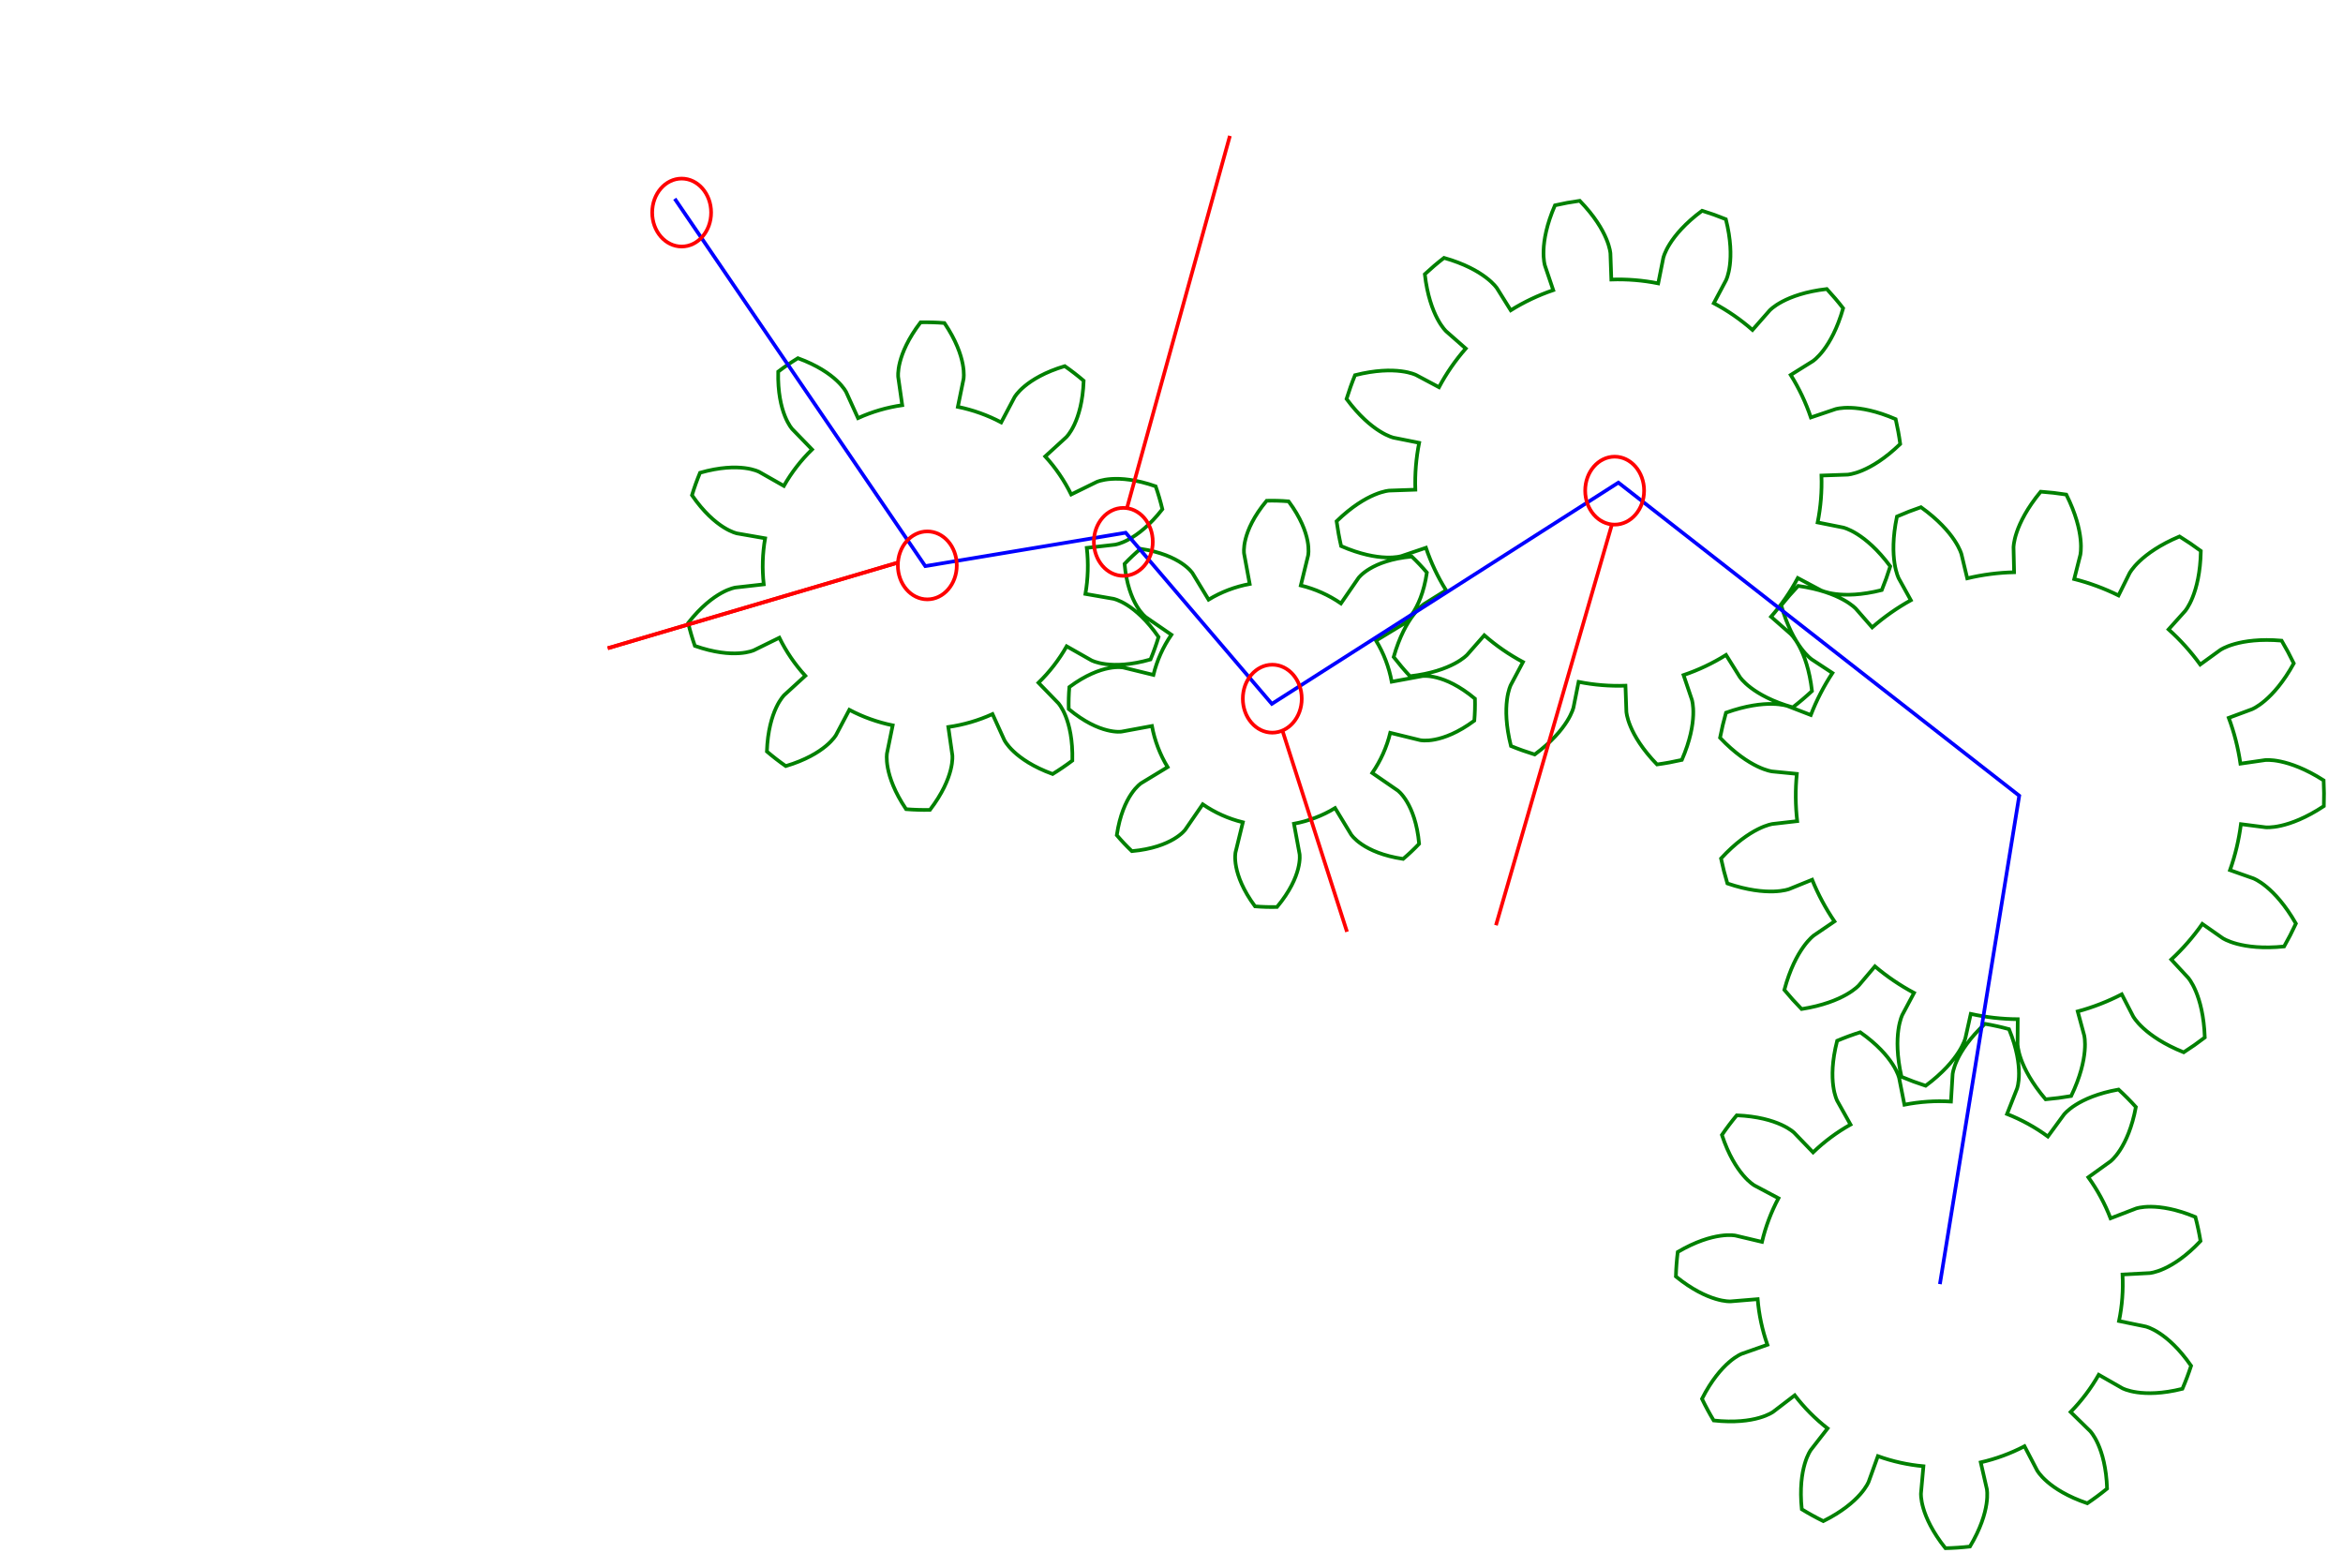
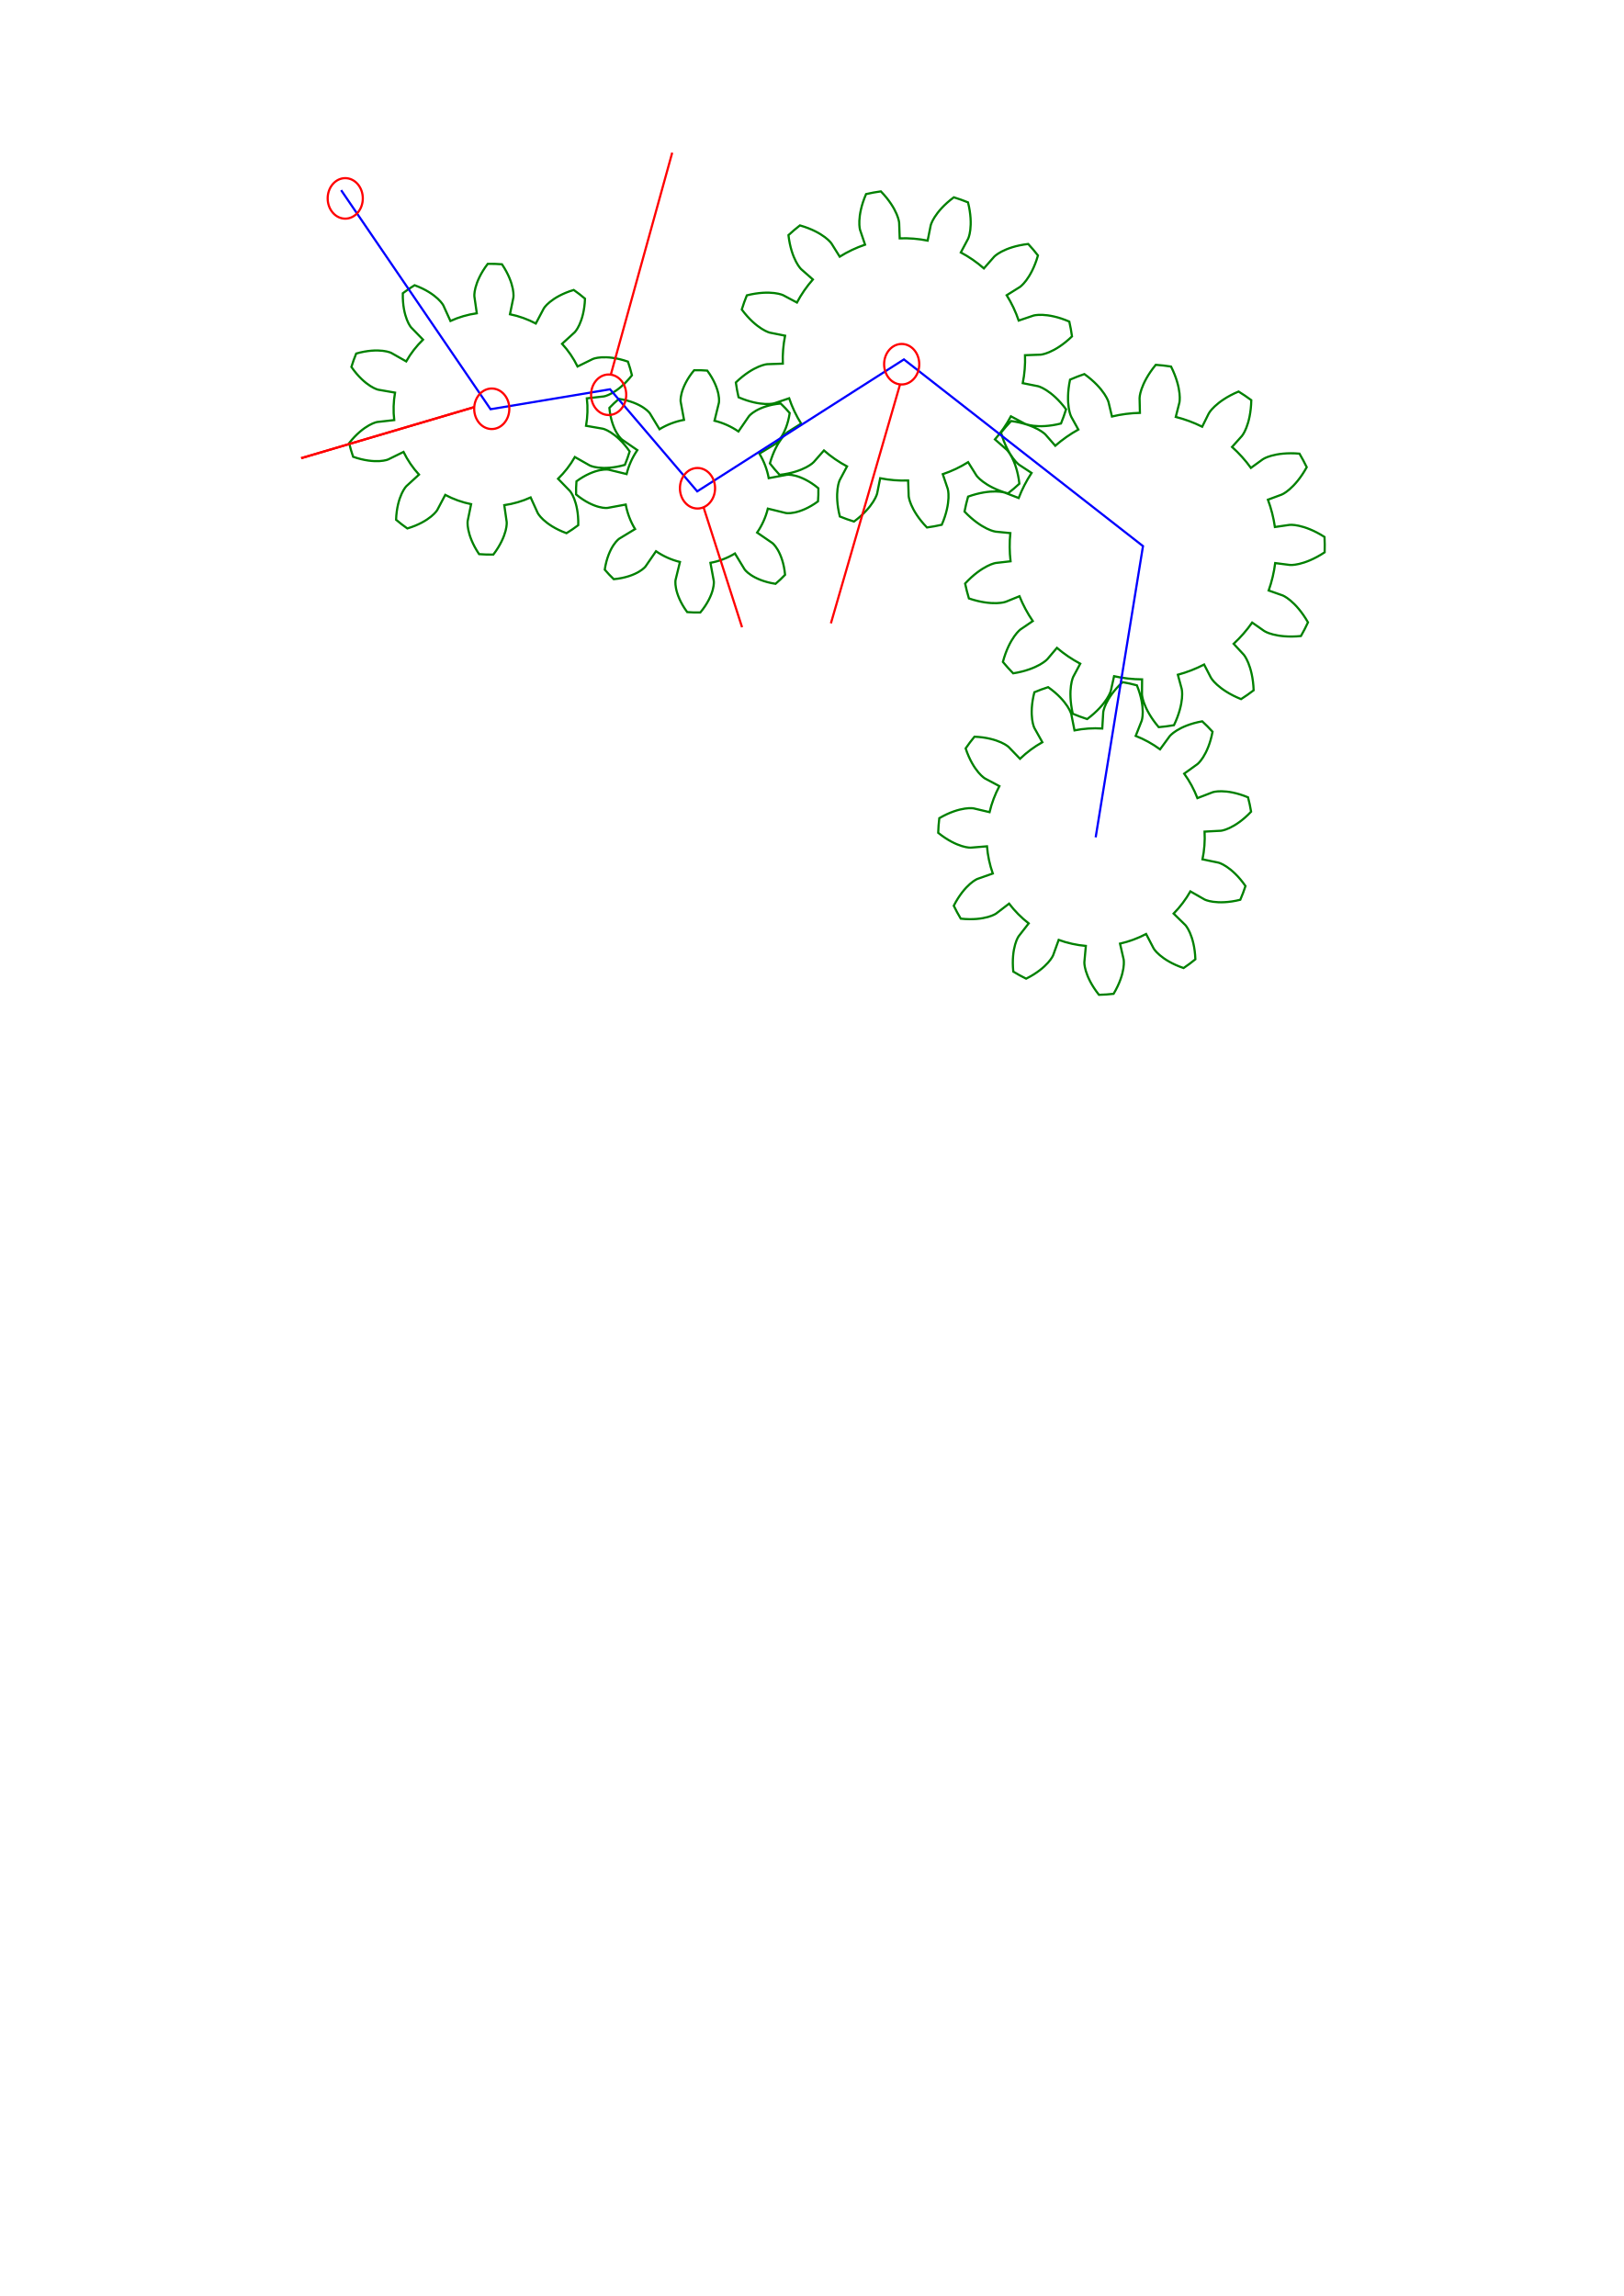
- <svg xmlns="http://www.w3.org/2000/svg" xmlns:xlink="http://www.w3.org/1999/xlink" width="683.066" height="456.874" id="svg2" version="1.1">
+ <svg xmlns="http://www.w3.org/2000/svg" xmlns:xlink="http://www.w3.org/1999/xlink" width="744.094" height="1052.362" id="svg2">
  <defs id="defs4">
    </defs>
-   <g id="layer1" transform="translate(29.96406,-35.03021)">
-     <g id="g29433">
-       <path id="path2208" d="m 201.014,160.122 c 0,0 -4.395,-4.612 -4.108,-16.753 1.851,-1.4 3.77,-2.709 5.75,-3.922 11.408,4.165 14.098,9.94 14.098,9.94 l 3.424,7.533 c 4.096,-1.862 8.436,-3.13 12.89,-3.768 l -1.173,-8.191 c 0,0 -0.845,-6.315 6.524,-15.968 2.321,-0.045 4.643,0.025 6.957,0.207 6.782,10.075 5.563,16.328 5.563,16.328 l -1.658,8.107 c 4.408,0.902 8.665,2.426 12.643,4.528 l 3.866,-7.316 c 0,0 3.028,-5.605 14.664,-9.084 1.904,1.328 3.742,2.749 5.506,4.257 -0.435,12.137 -5.097,16.479 -5.097,16.479 l -6.107,5.584 c 3.036,3.32 5.584,7.056 7.567,11.095 l 7.428,-3.647 c 0,0 5.744,-2.755 17.203,1.27 0.76,2.194 1.411,4.423 1.953,6.68 -7.486,9.563 -13.81,10.336 -13.81,10.336 l -8.223,0.928 c 0.505,4.471 0.37,8.991 -0.4,13.424 l 8.153,1.416 c 0,0 6.267,1.148 13.171,11.139 -0.675,2.221 -1.458,4.408 -2.347,6.552 -11.678,3.336 -17.248,0.245 -17.248,0.245 l -7.198,-4.082 c -2.22,3.914 -4.985,7.491 -8.214,10.625 l 5.764,5.937 c 0,0 4.395,4.612 4.108,16.753 -1.851,1.4 -3.77,2.709 -5.75,3.922 -11.408,-4.165 -14.098,-9.94 -14.098,-9.94 l -3.424,-7.533 c -4.096,1.862 -8.436,3.13 -12.89,3.768 l 1.173,8.191 c 0,0 0.845,6.315 -6.524,15.968 -2.321,0.045 -4.643,-0.025 -6.957,-0.207 -6.782,-10.075 -5.563,-16.328 -5.563,-16.328 l 1.658,-8.107 c -4.408,-0.902 -8.665,-2.426 -12.643,-4.528 l -3.866,7.316 c 0,0 -3.028,5.605 -14.664,9.084 -1.904,-1.328 -3.742,-2.749 -5.506,-4.257 0.435,-12.137 5.097,-16.479 5.097,-16.479 l 6.107,-5.584 c -3.036,-3.32 -5.584,-7.056 -7.567,-11.095 l -7.428,3.647 c 0,0 -5.744,2.755 -17.203,-1.27 -0.76,-2.194 -1.411,-4.423 -1.953,-6.68 7.486,-9.563 13.81,-10.336 13.81,-10.336 l 8.223,-0.928 c -0.505,-4.471 -0.37,-8.991 0.4,-13.424 l -8.153,-1.416 c 0,0 -6.267,-1.148 -13.171,-11.139 0.675,-2.221 1.458,-4.408 2.347,-6.552 11.678,-3.336 17.248,-0.245 17.248,-0.245 l 7.198,4.082 c 2.22,-3.914 4.985,-7.491 8.214,-10.625 l -5.764,-5.937 m 96.016,88.186 c 0,0 -6.251,1.067 -15.426,-6.577 -0.054,-2.137 0.007,-4.276 0.183,-6.407 9.598,-7.106 15.777,-5.683 15.777,-5.683 l 8.732,2.136 c 1.024,-4.188 2.802,-8.154 5.246,-11.705 l -7.405,-5.096 c 0,0 -5.174,-3.666 -6.257,-15.559 1.473,-1.55 3.028,-3.019 4.66,-4.4 11.812,1.762 15.175,7.137 15.175,7.137 l 4.664,7.685 c 3.685,-2.237 7.747,-3.784 11.986,-4.567 l -1.633,-8.84 c 0,0 -1.067,-6.251 6.577,-15.426 2.137,-0.054 4.276,0.007 6.407,0.183 7.106,9.598 5.683,15.777 5.683,15.777 l -2.136,8.732 c 4.188,1.024 8.154,2.802 11.705,5.246 l 5.096,-7.405 c 0,0 3.666,-5.174 15.559,-6.257 1.55,1.473 3.019,3.028 4.4,4.66 -1.762,11.812 -7.137,15.175 -7.137,15.175 l -7.685,4.664 c 2.237,3.685 3.784,7.747 4.567,11.986 l 8.84,-1.633 c 0,0 6.251,-1.067 15.426,6.577 0.054,2.137 -0.007,4.276 -0.183,6.407 -9.598,7.106 -15.777,5.683 -15.777,5.683 l -8.732,-2.136 c -1.024,4.188 -2.802,8.154 -5.246,11.705 l 7.405,5.096 c 0,0 5.174,3.666 6.257,15.559 -1.473,1.55 -3.028,3.019 -4.66,4.4 -11.812,-1.762 -15.175,-7.137 -15.175,-7.137 l -4.664,-7.685 c -3.685,2.237 -7.747,3.784 -11.986,4.567 l 1.633,8.84 c 0,0 1.067,6.251 -6.577,15.426 -2.137,0.054 -4.276,-0.007 -6.407,-0.183 -7.106,-9.598 -5.683,-15.777 -5.683,-15.777 l 2.136,-8.732 c -4.188,-1.024 -8.154,-2.802 -11.705,-5.246 l -5.096,7.405 c 0,0 -3.666,5.174 -15.559,6.257 -1.55,-1.473 -3.019,-3.028 -4.4,-4.66 1.762,-11.812 7.137,-15.175 7.137,-15.175 l 7.685,-4.664 c -2.237,-3.685 -3.784,-7.747 -4.567,-11.986 l -8.84,1.633 m 81.557,-51.166 c 0,0 -6.152,2.036 -17.571,-2.919 -0.547,-2.391 -0.988,-4.804 -1.321,-7.234 8.931,-8.671 15.406,-8.941 15.406,-8.941 l 7.556,-0.263 c -0.16,-4.583 0.213,-9.169 1.112,-13.666 l -7.414,-1.481 c 0,0 -6.346,-1.313 -13.758,-11.313 0.722,-2.344 1.547,-4.654 2.473,-6.925 12.07,-3.044 17.812,-0.04 17.812,-0.04 l 6.675,3.55 c 2.153,-4.049 4.769,-7.834 7.796,-11.279 l -5.68,-4.99 c 0,0 -4.839,-4.31 -6.258,-16.677 1.797,-1.669 3.667,-3.258 5.604,-4.761 11.975,3.399 15.446,8.871 15.446,8.871 l 4.006,6.412 c 3.889,-2.43 8.047,-4.4 12.391,-5.87 l -2.424,-7.161 c 0,0 -2.036,-6.152 2.919,-17.571 2.391,-0.547 4.804,-0.988 7.234,-1.321 8.671,8.931 8.941,15.406 8.941,15.406 l 0.263,7.556 c 4.583,-0.16 9.169,0.213 13.666,1.112 l 1.481,-7.414 c 0,0 1.313,-6.346 11.313,-13.758 2.344,0.722 4.654,1.547 6.925,2.473 3.044,12.07 0.04,17.812 0.04,17.812 l -3.55,6.675 c 4.049,2.153 7.834,4.769 11.279,7.796 l 4.99,-5.68 c 0,0 4.31,-4.839 16.677,-6.258 1.669,1.797 3.258,3.667 4.761,5.604 -3.399,11.975 -8.871,15.446 -8.871,15.446 l -6.412,4.006 c 2.43,3.889 4.4,8.047 5.87,12.391 l 7.161,-2.424 c 0,0 6.152,-2.036 17.571,2.919 0.547,2.391 0.988,4.804 1.321,7.234 -8.931,8.671 -15.406,8.941 -15.406,8.941 l -7.556,0.263 c 0.16,4.583 -0.213,9.169 -1.112,13.666 l 7.414,1.481 c 0,0 6.346,1.313 13.758,11.313 -0.722,2.344 -1.547,4.654 -2.473,6.925 -12.07,3.044 -17.812,0.04 -17.812,0.04 l -6.675,-3.55 c -2.153,4.049 -4.769,7.834 -7.796,11.279 l 5.68,4.99 c 0,0 4.839,4.31 6.258,16.677 -1.797,1.669 -3.667,3.258 -5.604,4.761 -11.975,-3.399 -15.446,-8.871 -15.446,-8.871 l -4.006,-6.412 c -3.889,2.43 -8.047,4.4 -12.391,5.87 l 2.424,7.161 c 0,0 2.036,6.152 -2.919,17.571 -2.391,0.547 -4.804,0.988 -7.234,1.321 -8.671,-8.931 -8.941,-15.406 -8.941,-15.406 l -0.263,-7.556 c -4.583,0.16 -9.169,-0.213 -13.666,-1.112 l -1.481,7.414 c 0,0 -1.313,6.346 -11.313,13.758 -2.344,-0.722 -4.654,-1.547 -6.925,-2.473 -3.044,-12.07 -0.04,-17.812 -0.04,-17.812 l 3.55,-6.675 c -4.049,-2.153 -7.834,-4.769 -11.279,-7.796 l -4.99,5.68 c 0,0 -4.31,4.839 -16.677,6.258 -1.669,-1.797 -3.258,-3.667 -4.761,-5.604 3.399,-11.975 8.871,-15.446 8.871,-15.446 l 6.412,-4.006 c -2.43,-3.889 -4.4,-8.047 -5.87,-12.391 l -7.161,2.424 m 145.034,6.57 c 0,0 -3.143,-5.75 -0.559,-18.104 2.295,-1.005 4.631,-1.913 7.002,-2.721 10.248,7.368 11.811,13.732 11.811,13.732 l 1.676,7.005 c 4.479,-1.072 9.059,-1.666 13.664,-1.772 l -0.166,-7.201 c 0,0 -0.111,-6.552 7.919,-16.29 2.499,0.176 4.989,0.458 7.464,0.845 5.65,11.287 4.077,17.648 4.077,17.648 l -1.771,6.982 c 4.464,1.133 8.796,2.735 12.922,4.781 l 3.2,-6.453 c 0,0 2.946,-5.853 14.582,-10.744 2.131,1.317 4.205,2.724 6.216,4.217 -0.243,12.62 -4.591,17.521 -4.591,17.521 l -4.813,5.359 c 3.427,3.077 6.517,6.51 9.22,10.239 l 5.832,-4.227 c 0,0 5.329,-3.813 17.905,-2.737 1.274,2.157 2.457,4.366 3.545,6.623 -6.079,11.061 -12.208,13.38 -12.208,13.38 l -6.752,2.508 c 1.604,4.317 2.746,8.793 3.406,13.351 l 7.129,-1.033 c 0,0 6.49,-0.9 17.126,5.897 0.126,2.502 0.147,5.008 0.061,7.511 -10.523,6.969 -17.028,6.175 -17.028,6.175 l -7.144,-0.917 c -0.586,4.568 -1.655,9.061 -3.189,13.404 l 6.792,2.399 c 0,0 6.165,2.219 12.424,13.18 -1.051,2.274 -2.198,4.502 -3.437,6.679 -12.557,1.28 -17.947,-2.446 -17.947,-2.446 l -5.9,-4.132 c -2.642,3.773 -5.676,7.254 -9.053,10.387 l 4.899,5.28 c 0,0 4.428,4.83 4.875,17.444 -1.987,1.525 -4.038,2.965 -6.147,4.317 -11.714,-4.702 -14.754,-10.506 -14.754,-10.506 l -3.304,-6.401 c -4.093,2.113 -8.398,3.785 -12.843,4.99 l 1.884,6.952 c 0,0 1.676,6.335 -3.79,17.712 -2.468,0.427 -4.954,0.749 -7.449,0.966 -8.187,-9.607 -8.182,-16.159 -8.182,-16.159 l 0.049,-7.203 c -4.606,-0.031 -9.195,-0.551 -13.691,-1.55 l -1.562,7.032 c 0,0 -1.46,6.388 -11.587,13.922 -2.384,-0.769 -4.734,-1.639 -7.045,-2.607 -2.785,-12.311 0.265,-18.111 0.265,-18.111 l 3.391,-6.355 c -4.064,-2.168 -7.886,-4.761 -11.402,-7.735 l -4.651,5.5 c 0,0 -4.261,4.978 -16.729,6.942 -1.754,-1.789 -3.431,-3.651 -5.027,-5.582 3.256,-12.195 8.651,-15.913 8.651,-15.913 l 5.956,-4.051 c -2.591,-3.808 -4.77,-7.88 -6.502,-12.148 l -6.674,2.709 c 0,0 -6.086,2.427 -18.039,-1.627 -0.721,-2.399 -1.341,-4.827 -1.857,-7.279 8.55,-9.285 15.055,-10.07 15.055,-10.07 l 7.156,-0.82 c -0.524,-4.576 -0.562,-9.194 -0.112,-13.778 l -7.169,-0.703 c 0,0 -6.517,-0.679 -15.217,-9.824 0.476,-2.459 1.056,-4.897 1.738,-7.308 11.886,-4.248 18.011,-1.92 18.011,-1.92 l 6.717,2.6 c 1.662,-4.295 3.775,-8.402 6.304,-12.252 l -6.021,-3.954 c 0,0 -5.455,-3.63 -8.908,-15.771 1.565,-1.956 3.211,-3.846 4.935,-5.663 12.498,1.762 16.84,6.67 16.84,6.67 l 4.74,5.424 c 3.468,-3.031 7.248,-5.685 11.275,-7.919 l -3.493,-6.299 m 15.664,144.547 c 0,0 0.438,-6.404 9.448,-14.758 2.357,0.408 4.693,0.926 7.002,1.552 4.636,11.379 2.327,17.368 2.327,17.368 l -2.906,7.365 c 4.234,1.671 8.237,3.877 11.91,6.565 l 4.675,-6.39 c 0,0 3.831,-5.15 15.927,-7.307 1.762,1.618 3.447,3.316 5.051,5.091 -2.252,12.079 -7.432,15.869 -7.432,15.869 l -6.427,4.625 c 2.659,3.695 4.833,7.715 6.47,11.962 l 7.388,-2.848 c 0,0 6.007,-2.262 17.349,2.464 0.608,2.313 1.107,4.654 1.497,7.014 -8.425,8.944 -14.832,9.332 -14.832,9.332 l -7.907,0.416 c 0.239,4.545 -0.105,9.103 -1.024,13.561 l 7.755,1.598 c 0,0 6.276,1.345 13.263,11.452 -0.74,2.275 -1.585,4.513 -2.533,6.709 -11.923,2.969 -17.522,-0.169 -17.522,-0.169 l -6.876,-3.925 c -2.256,3.953 -5.01,7.601 -8.193,10.855 l 5.66,5.537 c 0,0 4.553,4.525 4.966,16.805 -1.852,1.514 -3.773,2.94 -5.758,4.275 -11.636,-3.948 -14.65,-9.615 -14.65,-9.615 l -3.663,-7.019 c -4.035,2.106 -8.324,3.686 -12.761,4.702 l 1.768,7.718 c 0,0 1.384,6.268 -4.908,16.822 -2.376,0.272 -4.764,0.433 -7.155,0.483 -7.654,-9.612 -7.126,-16.009 -7.126,-16.009 l 0.714,-7.885 c -4.533,-0.41 -8.995,-1.399 -13.277,-2.943 l -2.685,7.448 c 0,0 -2.224,6.021 -13.223,11.498 -2.146,-1.056 -4.242,-2.211 -6.281,-3.462 -1.242,-12.224 2.661,-17.32 2.661,-17.32 l 4.863,-6.248 c -3.592,-2.796 -6.811,-6.04 -9.578,-9.654 l -6.286,4.814 c 0,0 -5.126,3.862 -17.341,2.524 -1.235,-2.048 -2.373,-4.153 -3.412,-6.308 5.564,-10.955 11.602,-13.132 11.602,-13.132 l 7.469,-2.627 c -1.51,-4.294 -2.464,-8.764 -2.838,-13.3 l -7.891,0.651 c 0,0 -6.401,0.478 -15.952,-7.252 0.069,-2.391 0.249,-4.777 0.54,-7.151 10.604,-6.208 16.86,-4.775 16.86,-4.775 l 7.704,1.828 c 1.051,-4.429 2.665,-8.705 4.803,-12.723 l -6.99,-3.718 c 0,0 -5.643,-3.059 -9.499,-14.725 1.35,-1.974 2.792,-3.884 4.32,-5.724 12.277,0.51 16.765,5.098 16.765,5.098 l 5.492,5.703 c 3.279,-3.157 6.948,-5.882 10.919,-8.107 l -3.87,-6.907 c 0,0 -3.094,-5.624 -0.03,-17.523 2.203,-0.931 4.449,-1.758 6.729,-2.48 10.052,7.066 11.347,13.353 11.347,13.353 l 1.537,7.767 c 4.465,-0.884 9.025,-1.192 13.569,-0.917 l 0.478,-7.903" style="fill:none;fill-rule:evenodd;stroke:#008000;stroke-width:1.067px;stroke-linecap:butt;stroke-linejoin:miter;stroke-opacity:1" />
-       <path style="fill:none;fill-rule:evenodd;stroke:#0000ff;stroke-width:1.067px;stroke-linecap:butt;stroke-linejoin:miter;stroke-opacity:1" d="m 166.747,92.972 73.037,107.091 58.43,-9.736 42.605,49.895 101.035,-64.498 116.86,91.271 -23.129,142.382" id="path2300" />
-       <ellipse ry="9.905" rx="8.589" cy="96.996" cx="168.762" id="path2306" style="color:#000000;display:inline;overflow:visible;visibility:visible;opacity:1;fill:none;fill-opacity:1;fill-rule:nonzero;stroke:#ff0000;stroke-width:1.067;stroke-linecap:butt;stroke-linejoin:round;stroke-miterlimit:4;stroke-dasharray:none;stroke-dashoffset:0;stroke-opacity:1;marker:none;marker-start:none;marker-mid:none;marker-end:none;enable-background:accumulate" />
-       <use height="1052.362" width="744.094" transform="translate(71.61905,102.8571)" id="use2310" xlink:href="#path2306" y="0" x="0" />
-       <use height="1052.362" width="744.094" transform="translate(57.14286,-6.857143)" id="use2312" xlink:href="#use2310" y="0" x="0" />
-       <use height="1052.362" width="744.094" transform="translate(43.42857,45.71429)" id="use2314" xlink:href="#use2312" y="0" x="0" />
-       <use height="1052.362" width="744.094" transform="translate(99.80952,-60.64762)" id="use2316" xlink:href="#use2314" y="0" x="0" />
-       <flowRoot style="font-style:normal;font-weight:normal;font-size:23.467px;font-family:'Bitstream Vera Sans';fill:#000000;fill-opacity:1;stroke:none;stroke-width:1.067px;stroke-linecap:butt;stroke-linejoin:miter;stroke-opacity:1" id="flowRoot2322" xml:space="preserve">
-         <flowRegion style="stroke-width:1.067px" id="flowRegion2324">
-           <rect style="stroke-width:1.138px" y="43.663" x="77.714" height="50.286" width="167.619" id="rect2326" />
-         </flowRegion>
-         <flowPara style="font-size:17.067px;stroke-width:1.067px" id="flowPara2328">The first point defines the start angle</flowPara>
-       </flowRoot>
-       <flowRoot xml:space="preserve" id="flowRoot2330" style="font-style:normal;font-weight:normal;font-size:23.467px;font-family:'Bitstream Vera Sans';fill:#000000;fill-opacity:1;stroke:none;stroke-width:1.067px;stroke-linecap:butt;stroke-linejoin:miter;stroke-opacity:1">
-         <flowRegion style="stroke-width:1.067px" id="flowRegion2332">
-           <rect style="stroke-width:1.138px" id="rect2334" width="191.238" height="50.286" x="-24.913" y="208.996" />
-         </flowRegion>
-         <flowPara id="flowPara2336" style="font-size:17.067px;stroke-width:1.067px">The 2nd point defines the center of the 1st gear</flowPara>
-       </flowRoot>
-       <flowRoot style="font-style:normal;font-weight:normal;font-size:23.467px;font-family:'Bitstream Vera Sans';fill:#000000;fill-opacity:1;stroke:none;stroke-width:1.067px;stroke-linecap:butt;stroke-linejoin:miter;stroke-opacity:1" id="flowRoot2338" xml:space="preserve">
-         <flowRegion style="stroke-width:1.067px" id="flowRegion2340">
-           <rect style="stroke-width:1.138px" y="32.234" x="308.571" height="50.286" width="191.238" id="rect2342" />
-         </flowRegion>
-         <flowPara style="font-size:17.067px;stroke-width:1.067px" id="flowPara2344">The 3rd point defines the radius of the 1st gear</flowPara>
-       </flowRoot>
-       <path id="path2346" d="m 147.219,224.004 84.4,-24.913" style="fill:none;fill-rule:evenodd;stroke:#ff0000;stroke-width:1.067px;stroke-linecap:butt;stroke-linejoin:miter;stroke-opacity:1" />
-       <path style="fill:none;fill-rule:evenodd;stroke:#ff0000;stroke-width:1.067px;stroke-linecap:butt;stroke-linejoin:miter;stroke-opacity:1" d="m 147.219,224.004 84.4,-24.913" id="path2348" />
-       <path id="path2350" d="M 298.608,183.059 328.594,74.64" style="fill:none;fill-rule:evenodd;stroke:#ff0000;stroke-width:1.067px;stroke-linecap:butt;stroke-linejoin:miter;stroke-opacity:1" />
-       <flowRoot xml:space="preserve" id="flowRoot2352" style="font-style:normal;font-weight:normal;font-size:23.467px;font-family:'Bitstream Vera Sans';fill:#000000;fill-opacity:1;stroke:none;stroke-width:1.067px;stroke-linecap:butt;stroke-linejoin:miter;stroke-opacity:1">
-         <flowRegion style="stroke-width:1.067px" id="flowRegion2354">
-           <rect style="stroke-width:1.138px" id="rect2356" width="191.238" height="50.286" x="304.261" y="309.15" />
-         </flowRegion>
-         <flowPara id="flowPara2358" style="font-size:17.067px;stroke-width:1.067px">More points define the centers of more gears</flowPara>
-       </flowRoot>
-       <path style="fill:none;fill-rule:evenodd;stroke:#ff0000;stroke-width:1.067px;stroke-linecap:butt;stroke-linejoin:miter;stroke-opacity:1" d="M 406.161,304.762 439.957,187.962" id="path2360" />
-       <path id="path2362" d="m 362.733,306.667 -18.776,-58.514" style="fill:none;fill-rule:evenodd;stroke:#ff0000;stroke-width:1.067px;stroke-linecap:butt;stroke-linejoin:miter;stroke-opacity:1" />
-     </g>
+   <g id="layer1">
+     <path style="fill:none;fill-rule:evenodd;stroke:#008000;stroke-width:1px;stroke-linecap:butt;stroke-linejoin:miter;stroke-opacity:1" d="M 188.451,150.115 C 188.451,150.115 187.467,149.085 186.466,146.531 C 185.466,143.977 184.47,139.893 184.6,134.408 C 186.335,133.096 188.135,131.868 189.99,130.732 C 195.144,132.613 198.583,135.031 200.595,136.895 C 202.607,138.759 203.207,140.051 203.207,140.051 L 206.417,147.113 C 210.25,145.371 214.333,144.177 218.501,143.581 L 217.402,135.901 C 217.402,135.901 217.211,134.49 217.903,131.836 C 218.594,129.181 220.189,125.292 223.518,120.931 C 225.693,120.889 227.871,120.954 230.04,121.125 C 233.103,125.676 234.464,129.654 234.997,132.345 C 235.529,135.035 235.255,136.433 235.255,136.433 L 233.701,144.033 C 237.826,144.877 241.83,146.311 245.553,148.278 L 249.178,141.419 C 249.178,141.419 249.853,140.166 251.973,138.425 C 254.092,136.684 257.669,134.475 262.925,132.903 C 264.71,134.148 266.433,135.481 268.088,136.894 C 267.891,142.377 266.654,146.394 265.503,148.884 C 264.352,151.374 263.309,152.344 263.309,152.344 L 257.584,157.579 C 260.426,160.686 262.822,164.2 264.678,167.98 L 271.642,164.561 C 271.642,164.561 272.925,163.944 275.663,163.781 C 278.401,163.619 282.593,163.934 287.769,165.752 C 288.481,167.808 289.092,169.899 289.6,172.015 C 286.218,176.335 282.856,178.858 280.461,180.196 C 278.067,181.534 276.653,181.705 276.653,181.705 L 268.944,182.575 C 269.417,186.76 269.29,191.011 268.57,195.16 L 276.213,196.487 C 276.213,196.487 277.614,196.742 279.925,198.22 C 282.236,199.698 285.442,202.417 288.56,206.93 C 287.928,209.012 287.193,211.063 286.36,213.073 C 281.085,214.58 276.882,214.645 274.158,214.32 C 271.435,213.995 270.19,213.303 270.19,213.303 L 263.442,209.476 C 261.365,213.138 258.764,216.503 255.742,219.436 L 261.145,225.003 C 261.145,225.003 262.129,226.033 263.13,228.587 C 264.131,231.14 265.126,235.225 264.996,240.709 C 263.261,242.022 261.461,243.249 259.606,244.386 C 254.453,242.504 251.014,240.086 249.001,238.223 C 246.989,236.359 246.389,235.067 246.389,235.067 L 243.18,228.004 C 239.346,229.747 235.264,230.94 231.095,231.537 L 232.195,239.216 C 232.195,239.216 232.385,240.627 231.694,243.282 C 231.002,245.936 229.407,249.826 226.078,254.186 C 223.903,254.228 221.725,254.163 219.556,253.992 C 216.493,249.441 215.132,245.464 214.599,242.773 C 214.067,240.082 214.341,238.684 214.341,238.684 L 215.896,231.084 C 211.77,230.24 207.766,228.806 204.043,226.839 L 200.419,233.698 C 200.419,233.698 199.743,234.952 197.624,236.693 C 195.504,238.434 191.927,240.643 186.671,242.214 C 184.886,240.969 183.163,239.637 181.509,238.223 C 181.705,232.741 182.942,228.723 184.093,226.233 C 185.244,223.743 186.287,222.774 186.287,222.774 L 192.012,217.539 C 189.171,214.431 186.774,210.917 184.918,207.137 L 177.955,210.556 C 177.955,210.556 176.671,211.174 173.933,211.336 C 171.195,211.499 167.003,211.183 161.827,209.365 C 161.115,207.309 160.504,205.218 159.996,203.102 C 163.378,198.783 166.74,196.259 169.135,194.921 C 171.529,193.583 172.943,193.412 172.943,193.412 L 180.652,192.542 C 180.18,188.358 180.306,184.106 181.027,179.958 L 173.383,178.63 C 173.383,178.63 171.982,178.375 169.671,176.897 C 167.361,175.419 164.155,172.7 161.036,168.187 C 161.668,166.105 162.403,164.054 163.236,162.044 C 168.511,160.537 172.714,160.472 175.438,160.797 C 178.162,161.122 179.406,161.815 179.406,161.815 L 186.154,165.642 C 188.231,161.979 190.833,158.614 193.854,155.681 L 188.451,150.115 M 278.465,232.789 C 278.465,232.789 277.085,233.029 274.495,232.351 C 271.906,231.674 268.117,230.05 264.003,226.623 C 263.952,224.62 264.01,222.614 264.175,220.617 C 268.478,217.431 272.354,216.027 274.978,215.499 C 277.602,214.971 278.967,215.289 278.967,215.289 L 287.153,217.291 C 288.11,213.376 289.786,209.638 292.071,206.318 L 285.129,201.54 C 285.129,201.54 283.983,200.733 282.631,198.423 C 281.279,196.112 279.748,192.286 279.263,186.954 C 280.643,185.501 282.102,184.123 283.631,182.828 C 288.927,183.618 292.66,185.366 294.889,186.848 C 297.118,188.33 297.858,189.52 297.858,189.52 L 302.23,196.724 C 305.676,194.633 309.504,193.174 313.467,192.442 L 311.937,184.155 C 311.937,184.155 311.697,182.774 312.375,180.185 C 313.053,177.595 314.676,173.806 318.103,169.693 C 320.106,169.642 322.112,169.699 324.109,169.865 C 327.295,174.168 328.699,178.043 329.227,180.667 C 329.756,183.292 329.438,184.656 329.438,184.656 L 327.435,192.842 C 331.35,193.8 335.089,195.475 338.409,197.76 L 343.187,190.818 C 343.187,190.818 343.993,189.672 346.304,188.32 C 348.614,186.968 352.441,185.437 357.773,184.952 C 359.226,186.332 360.603,187.791 361.898,189.32 C 361.108,194.616 359.361,198.349 357.879,200.578 C 356.397,202.808 355.207,203.547 355.207,203.547 L 348.003,207.92 C 350.094,211.365 351.553,215.193 352.285,219.157 L 360.572,217.626 C 360.572,217.626 361.952,217.386 364.542,218.064 C 367.132,218.742 370.92,220.365 375.034,223.792 C 375.085,225.796 375.027,227.802 374.862,229.799 C 370.559,232.984 366.683,234.388 364.059,234.917 C 361.435,235.445 360.071,235.127 360.071,235.127 L 351.884,233.124 C 350.927,237.04 349.251,240.778 346.966,244.098 L 353.909,248.876 C 353.909,248.876 355.054,249.682 356.406,251.993 C 357.758,254.303 359.289,258.13 359.775,263.462 C 358.394,264.915 356.935,266.293 355.406,267.588 C 350.111,266.798 346.378,265.05 344.148,263.568 C 341.919,262.086 341.179,260.896 341.179,260.896 L 336.807,253.692 C 333.361,255.783 329.533,257.242 325.57,257.974 L 327.1,266.261 C 327.1,266.261 327.34,267.641 326.662,270.231 C 325.984,272.821 324.361,276.609 320.934,280.723 C 318.931,280.774 316.925,280.717 314.928,280.551 C 311.742,276.248 310.338,272.373 309.81,269.748 C 309.281,267.124 309.6,265.76 309.6,265.76 L 311.602,257.574 C 307.687,256.616 303.949,254.941 300.628,252.656 L 295.851,259.598 C 295.851,259.598 295.044,260.743 292.734,262.095 C 290.423,263.447 286.596,264.978 281.264,265.464 C 279.812,264.084 278.434,262.625 277.139,261.095 C 277.929,255.8 279.677,252.067 281.159,249.838 C 282.641,247.608 283.83,246.869 283.83,246.869 L 291.035,242.496 C 288.943,239.051 287.485,235.222 286.753,231.259 L 278.465,232.789 M 354.925,184.821 C 354.925,184.821 353.539,185.28 350.716,185.163 C 347.894,185.046 343.635,184.334 338.452,182.084 C 337.939,179.844 337.526,177.58 337.213,175.303 C 341.268,171.367 344.999,169.196 347.598,168.088 C 350.198,166.981 351.656,166.921 351.656,166.921 L 358.739,166.674 C 358.59,162.382 358.941,158.073 359.782,153.862 L 352.831,152.474 C 352.831,152.474 351.402,152.179 349.016,150.666 C 346.63,149.153 343.298,146.407 339.934,141.867 C 340.61,139.67 341.384,137.503 342.252,135.375 C 347.731,133.993 352.048,133.979 354.853,134.319 C 357.658,134.66 358.951,135.337 358.951,135.337 L 365.209,138.665 C 367.225,134.874 369.683,131.317 372.517,128.091 L 367.192,123.413 C 367.192,123.413 366.102,122.443 364.792,119.94 C 363.482,117.436 361.97,113.393 361.326,107.779 C 363.01,106.214 364.763,104.725 366.579,103.316 C 372.016,104.859 375.761,107.005 378.02,108.702 C 380.279,110.4 381.06,111.632 381.06,111.632 L 384.815,117.643 C 388.457,115.368 392.364,113.517 396.432,112.14 L 394.159,105.427 C 394.159,105.427 393.7,104.041 393.817,101.218 C 393.934,98.395 394.646,94.137 396.896,88.954 C 399.136,88.441 401.4,88.028 403.677,87.715 C 407.614,91.769 409.785,95.501 410.892,98.1 C 411.999,100.7 412.059,102.158 412.059,102.158 L 412.306,109.241 C 416.598,109.092 420.907,109.443 425.118,110.284 L 426.507,103.333 C 426.507,103.333 426.802,101.904 428.315,99.518 C 429.828,97.132 432.573,93.8 437.113,90.436 C 439.31,91.112 441.477,91.886 443.605,92.754 C 444.987,98.233 445.001,102.55 444.661,105.355 C 444.32,108.16 443.643,109.453 443.643,109.453 L 440.315,115.71 C 444.106,117.727 447.663,120.185 450.889,123.019 L 455.567,117.694 C 455.567,117.694 456.537,116.604 459.04,115.294 C 461.544,113.984 465.587,112.471 471.201,111.828 C 472.766,113.512 474.255,115.265 475.665,117.081 C 474.122,122.517 471.975,126.263 470.278,128.522 C 468.581,130.781 467.348,131.562 467.348,131.562 L 461.337,135.317 C 463.612,138.959 465.463,142.866 466.84,146.934 L 473.553,144.661 C 473.553,144.661 474.939,144.202 477.762,144.319 C 480.585,144.436 484.843,145.148 490.027,147.398 C 490.539,149.638 490.953,151.902 491.265,154.179 C 487.211,158.116 483.479,160.287 480.88,161.394 C 478.28,162.501 476.822,162.561 476.822,162.561 L 469.739,162.808 C 469.888,167.1 469.538,171.409 468.696,175.62 L 475.647,177.009 C 475.647,177.009 477.076,177.304 479.462,178.817 C 481.848,180.329 485.18,183.075 488.545,187.615 C 487.868,189.812 487.095,191.979 486.226,194.107 C 480.747,195.489 476.43,195.503 473.625,195.163 C 470.82,194.822 469.527,194.145 469.527,194.145 L 463.27,190.817 C 461.253,194.608 458.795,198.165 455.961,201.391 L 461.286,206.069 C 461.286,206.069 462.376,207.039 463.686,209.542 C 464.996,212.046 466.509,216.089 467.153,221.703 C 465.468,223.268 463.715,224.757 461.899,226.167 C 456.463,224.624 452.717,222.477 450.458,220.78 C 448.199,219.083 447.418,217.85 447.418,217.85 L 443.663,211.839 C 440.021,214.114 436.114,215.965 432.046,217.342 L 434.319,224.055 C 434.319,224.055 434.778,225.441 434.661,228.264 C 434.544,231.087 433.832,235.345 431.582,240.529 C 429.342,241.041 427.078,241.455 424.801,241.767 C 420.865,237.713 418.694,233.981 417.586,231.382 C 416.479,228.782 416.419,227.324 416.419,227.324 L 416.172,220.241 C 411.88,220.39 407.571,220.04 403.36,219.198 L 401.972,226.149 C 401.972,226.149 401.677,227.578 400.164,229.964 C 398.651,232.35 395.905,235.682 391.365,239.047 C 389.168,238.37 387.001,237.596 384.873,236.728 C 383.491,231.249 383.477,226.932 383.817,224.127 C 384.158,221.322 384.835,220.029 384.835,220.029 L 388.163,213.772 C 384.372,211.755 380.815,209.297 377.589,206.463 L 372.911,211.788 C 372.911,211.788 371.941,212.878 369.438,214.188 C 366.934,215.498 362.891,217.011 357.277,217.655 C 355.712,215.97 354.223,214.217 352.814,212.401 C 354.357,206.965 356.503,203.219 358.2,200.96 C 359.898,198.701 361.13,197.92 361.13,197.92 L 367.142,194.165 C 364.866,190.523 363.015,186.616 361.638,182.548 L 354.925,184.821 M 490.894,190.98 C 490.894,190.98 490.184,189.682 489.755,186.844 C 489.326,184.006 489.195,179.627 490.37,174.008 C 492.521,173.065 494.712,172.214 496.934,171.457 C 501.595,174.808 504.456,178.127 506.055,180.51 C 507.655,182.893 508.008,184.33 508.008,184.33 L 509.579,190.898 C 513.774,189.894 518.076,189.336 522.389,189.237 L 522.234,182.486 C 522.234,182.486 522.208,181.006 523.147,178.294 C 524.086,175.581 526.005,171.643 529.657,167.214 C 531.999,167.379 534.335,167.643 536.655,168.006 C 539.224,173.139 540.215,177.407 540.524,180.261 C 540.833,183.114 540.477,184.551 540.477,184.551 L 538.816,191.096 C 542.998,192.157 547.066,193.662 550.931,195.579 L 553.931,189.529 C 553.931,189.529 554.596,188.207 556.688,186.241 C 558.78,184.276 562.309,181.681 567.601,179.456 C 569.598,180.691 571.543,182.01 573.429,183.409 C 573.319,189.149 572.212,193.388 571.16,196.058 C 570.107,198.728 569.125,199.835 569.125,199.835 L 564.613,204.859 C 567.822,207.742 570.725,210.965 573.256,214.458 L 578.724,210.495 C 578.724,210.495 579.927,209.634 582.693,208.865 C 585.459,208.097 589.79,207.44 595.51,207.929 C 596.704,209.951 597.813,212.023 598.833,214.138 C 596.068,219.169 593.118,222.408 590.945,224.283 C 588.772,226.159 587.388,226.682 587.388,226.682 L 581.058,229.034 C 582.56,233.077 583.633,237.281 584.251,241.55 L 590.934,240.582 C 590.934,240.582 592.4,240.378 595.206,240.983 C 598.011,241.589 602.152,243.019 606.989,246.111 C 607.108,248.456 607.127,250.806 607.047,253.153 C 602.26,256.322 598.143,257.82 595.348,258.47 C 592.552,259.121 591.083,258.941 591.083,258.941 L 584.385,258.082 C 583.836,262.36 582.832,266.581 581.396,270.648 L 587.763,272.897 C 587.763,272.897 589.156,273.398 591.359,275.237 C 593.562,277.077 596.564,280.268 599.41,285.254 C 598.425,287.385 597.35,289.475 596.188,291.516 C 590.477,292.098 586.136,291.51 583.358,290.787 C 580.58,290.064 579.363,289.222 579.363,289.222 L 573.832,285.349 C 571.357,288.882 568.507,292.152 565.345,295.087 L 569.938,300.037 C 569.938,300.037 570.938,301.127 572.034,303.78 C 573.13,306.433 574.305,310.654 574.509,316.391 C 572.646,317.82 570.723,319.171 568.746,320.438 C 563.418,318.3 559.847,315.762 557.723,313.831 C 555.6,311.9 554.914,310.589 554.914,310.589 L 551.816,304.588 C 547.983,306.567 543.939,308.138 539.776,309.267 L 541.542,315.784 C 541.542,315.784 541.921,317.215 541.659,320.073 C 541.396,322.931 540.475,327.214 537.989,332.389 C 535.676,332.789 533.345,333.091 531.006,333.295 C 527.282,328.925 525.299,325.019 524.316,322.322 C 523.333,319.625 523.335,318.145 523.335,318.145 L 523.381,311.392 C 519.067,311.363 514.757,310.875 510.546,309.94 L 509.081,316.532 C 509.081,316.532 508.752,317.974 507.191,320.383 C 505.63,322.792 502.824,326.157 498.218,329.583 C 495.984,328.862 493.779,328.047 491.614,327.14 C 490.347,321.54 490.407,317.16 490.79,314.315 C 491.173,311.47 491.862,310.161 491.862,310.161 L 495.041,304.203 C 491.235,302.172 487.645,299.737 484.351,296.952 L 479.99,302.108 C 479.99,302.108 479.028,303.232 476.527,304.64 C 474.025,306.048 469.977,307.723 464.307,308.616 C 462.663,306.94 461.09,305.193 459.594,303.383 C 461.075,297.837 463.163,293.986 464.825,291.645 C 466.486,289.304 467.704,288.465 467.704,288.465 L 473.288,284.666 C 470.861,281.1 468.814,277.275 467.192,273.278 L 460.935,275.817 C 460.935,275.817 459.561,276.366 456.691,276.45 C 453.822,276.534 449.459,276.136 444.023,274.292 C 443.347,272.043 442.766,269.766 442.282,267.468 C 446.171,263.245 449.81,260.806 452.369,259.505 C 454.927,258.204 456.397,258.027 456.397,258.027 L 463.106,257.259 C 462.615,252.973 462.579,248.635 463.001,244.342 L 456.28,243.683 C 456.28,243.683 454.808,243.53 452.229,242.271 C 449.649,241.011 445.971,238.632 442.014,234.472 C 442.461,232.167 443.005,229.881 443.644,227.621 C 449.05,225.689 453.406,225.22 456.276,225.258 C 459.146,225.295 460.529,225.821 460.529,225.821 L 466.827,228.259 C 468.384,224.236 470.368,220.378 472.737,216.773 L 467.092,213.066 C 467.092,213.066 465.86,212.246 464.161,209.932 C 462.462,207.619 460.311,203.802 458.741,198.281 C 460.207,196.447 461.751,194.675 463.368,192.972 C 469.052,193.773 473.127,195.382 475.651,196.749 C 478.175,198.116 479.155,199.225 479.155,199.225 L 483.599,204.309 C 486.847,201.471 490.397,198.978 494.169,196.886 L 490.894,190.98 M 505.579,326.493 C 505.579,326.493 505.677,325.055 506.866,322.54 C 508.056,320.024 510.356,316.441 514.437,312.657 C 516.646,313.04 518.837,313.526 521.001,314.112 C 523.101,319.266 523.671,323.486 523.686,326.268 C 523.702,329.051 523.182,330.395 523.182,330.395 L 520.458,337.299 C 524.422,338.864 528.184,340.937 531.624,343.454 L 536.007,337.463 C 536.007,337.463 536.865,336.306 539.226,334.833 C 541.587,333.36 545.459,331.59 550.938,330.613 C 552.59,332.129 554.17,333.722 555.673,335.385 C 554.653,340.856 552.852,344.714 551.361,347.064 C 549.869,349.413 548.706,350.263 548.706,350.263 L 542.681,354.598 C 545.17,358.057 547.214,361.836 548.747,365.812 L 555.673,363.142 C 555.673,363.142 557.02,362.633 559.803,362.67 C 562.585,362.708 566.8,363.311 571.937,365.452 C 572.507,367.62 572.975,369.815 573.341,372.027 C 569.525,376.078 565.923,378.35 563.399,379.519 C 560.874,380.689 559.436,380.775 559.436,380.775 L 552.023,381.165 C 552.247,385.421 551.924,389.705 551.064,393.878 L 558.334,395.377 C 558.334,395.377 559.743,395.677 562.063,397.213 C 564.384,398.749 567.603,401.535 570.768,406.113 C 570.075,408.245 569.282,410.345 568.393,412.403 C 562.993,413.748 558.735,413.712 555.979,413.331 C 553.222,412.951 551.966,412.245 551.966,412.245 L 545.52,408.566 C 543.407,412.267 540.819,415.696 537.839,418.742 L 543.145,423.933 C 543.145,423.933 544.167,424.948 545.289,427.494 C 546.411,430.041 547.613,434.125 547.8,439.687 C 546.065,441.106 544.263,442.444 542.402,443.695 C 537.132,441.907 533.57,439.575 531.457,437.764 C 529.344,435.954 528.668,434.681 528.668,434.681 L 525.234,428.1 C 521.456,430.072 517.425,431.557 513.271,432.509 L 514.928,439.744 C 514.928,439.744 515.24,441.151 514.807,443.9 C 514.374,446.648 513.177,450.734 510.327,455.515 C 508.1,455.77 505.861,455.921 503.619,455.968 C 500.153,451.614 498.417,447.727 497.618,445.061 C 496.819,442.395 496.939,440.96 496.939,440.96 L 497.608,433.567 C 493.364,433.183 489.169,432.253 485.161,430.808 L 482.643,437.791 C 482.643,437.791 482.145,439.142 480.295,441.221 C 478.444,443.299 475.228,446.089 470.246,448.57 C 468.235,447.581 466.269,446.497 464.358,445.325 C 463.795,439.788 464.437,435.579 465.206,432.905 C 465.975,430.23 466.852,429.087 466.852,429.087 L 471.412,423.23 C 468.049,420.612 465.023,417.563 462.432,414.179 L 456.539,418.692 C 456.539,418.692 455.389,419.56 452.709,420.308 C 450.029,421.057 445.815,421.665 440.282,421.059 C 439.125,419.139 438.057,417.165 437.083,415.145 C 439.604,410.183 442.419,406.989 444.512,405.155 C 446.605,403.321 447.96,402.834 447.96,402.834 L 454.963,400.371 C 453.549,396.351 452.652,392.149 452.302,387.902 L 444.904,388.513 C 444.904,388.513 443.468,388.621 440.808,387.802 C 438.149,386.982 434.275,385.216 429.949,381.715 C 430.013,379.474 430.182,377.236 430.455,375.01 C 435.258,372.199 439.353,371.034 442.105,370.622 C 444.857,370.211 446.261,370.534 446.261,370.534 L 453.483,372.248 C 454.468,368.102 455.985,364.082 457.986,360.32 L 451.433,356.834 C 451.433,356.834 450.165,356.149 448.372,354.022 C 446.578,351.894 444.274,348.314 442.527,343.03 C 443.793,341.179 445.145,339.388 446.577,337.663 C 452.138,337.894 456.213,339.128 458.75,340.27 C 461.288,341.412 462.295,342.443 462.295,342.443 L 467.443,347.79 C 470.513,344.834 473.962,342.273 477.68,340.189 L 474.051,333.714 C 474.051,333.714 473.356,332.452 472.997,329.693 C 472.638,326.933 472.635,322.676 474.023,317.286 C 476.088,316.414 478.194,315.638 480.331,314.961 C 484.884,318.162 487.645,321.403 489.163,323.736 C 490.68,326.068 490.97,327.48 490.97,327.48 L 492.41,334.761 C 496.591,333.934 500.877,333.644 505.131,333.902 L 505.579,326.493" id="path2208" />
+     <path id="path2300" d="M 156.326,87.161 L 224.798,187.559 L 279.576,178.432 L 319.519,225.208 L 414.239,164.741 L 523.795,250.307 L 502.112,383.791" style="fill:none;fill-rule:evenodd;stroke:#0000ff;stroke-width:1px;stroke-linecap:butt;stroke-linejoin:miter;stroke-opacity:1" />
+     <path style="opacity:1;color:#000000;fill:none;fill-opacity:1;fill-rule:nonzero;stroke:#ff0000;stroke-width:2.699;stroke-linecap:butt;stroke-linejoin:round;marker:none;marker-start:none;marker-mid:none;marker-end:none;stroke-miterlimit:4;stroke-dasharray:none;stroke-dashoffset:0;stroke-opacity:1;visibility:visible;display:inline;overflow:visible;enable-background:accumulate" id="path2306" d="M 79.286,90.219 A 21.786,25 0 1 1 35.714,90.219 A 21.786,25 0 1 1 79.286,90.219 z" transform="matrix(0.3696101,0,0,0.3714286,136.9617,57.42357)" />
+     <use x="0" y="0" xlink:href="#path2306" id="use2310" transform="translate(67.14286,96.42857)" width="744.094" height="1052.362" />
+     <use x="0" y="0" xlink:href="#use2310" id="use2312" transform="translate(53.57143,-6.428571)" width="744.094" height="1052.362" />
+     <use x="0" y="0" xlink:href="#use2312" id="use2314" transform="translate(40.71429,42.85714)" width="744.094" height="1052.362" />
+     <use x="0" y="0" xlink:href="#use2314" id="use2316" transform="translate(93.57143,-56.85714)" width="744.094" height="1052.362" />
+     <flowRoot xml:space="preserve" id="flowRoot2322" style="font-size:22px;font-style:normal;font-weight:normal;fill:#000000;fill-opacity:1;stroke:none;stroke-width:1px;stroke-linecap:butt;stroke-linejoin:miter;stroke-opacity:1;font-family:Bitstream Vera Sans" transform="translate(15.71429,16.42857)">
+       <flowRegion id="flowRegion2324">
+         <rect id="rect2326" width="157.143" height="47.143" x="57.143" y="24.505" />
+       </flowRegion>
+       <flowPara id="flowPara2328" style="font-size:16px">The first point defines the start angle</flowPara>
+     </flowRoot>
+     <flowRoot transform="translate(-80.49892,171.4286)" style="font-size:22px;font-style:normal;font-weight:normal;fill:#000000;fill-opacity:1;stroke:none;stroke-width:1px;stroke-linecap:butt;stroke-linejoin:miter;stroke-opacity:1;font-family:Bitstream Vera Sans" id="flowRoot2330" xml:space="preserve">
+       <flowRegion id="flowRegion2332">
+         <rect y="24.505" x="57.143" height="47.143" width="179.286" id="rect2334" />
+       </flowRegion>
+       <flowPara style="font-size:16px" id="flowPara2336">The 2nd point defines the center of the 1st gear</flowPara>
+     </flowRoot>
+     <flowRoot xml:space="preserve" id="flowRoot2338" style="font-size:22px;font-style:normal;font-weight:normal;fill:#000000;fill-opacity:1;stroke:none;stroke-width:1px;stroke-linecap:butt;stroke-linejoin:miter;stroke-opacity:1;font-family:Bitstream Vera Sans" transform="translate(232.1429,5.714291)">
+       <flowRegion id="flowRegion2340">
+         <rect id="rect2342" width="179.286" height="47.143" x="57.143" y="24.505" />
+       </flowRegion>
+       <flowPara id="flowPara2344" style="font-size:16px">The 3rd point defines the radius of the 1st gear</flowPara>
+     </flowRoot>
+     <path style="fill:none;fill-rule:evenodd;stroke:#ff0000;stroke-width:1px;stroke-linecap:butt;stroke-linejoin:miter;stroke-opacity:1" d="M 138.018,210.004 L 217.143,186.648" id="path2346" />
+     <path id="path2348" d="M 138.018,210.004 L 217.143,186.648" style="fill:none;fill-rule:evenodd;stroke:#ff0000;stroke-width:1px;stroke-linecap:butt;stroke-linejoin:miter;stroke-opacity:1" />
+     <path style="fill:none;fill-rule:evenodd;stroke:#ff0000;stroke-width:1px;stroke-linecap:butt;stroke-linejoin:miter;stroke-opacity:1" d="M 279.945,171.618 L 308.057,69.975" id="path2350" />
+     <flowRoot transform="translate(228.1022,265.3235)" style="font-size:22px;font-style:normal;font-weight:normal;fill:#000000;fill-opacity:1;stroke:none;stroke-width:1px;stroke-linecap:butt;stroke-linejoin:miter;stroke-opacity:1;font-family:Bitstream Vera Sans" id="flowRoot2352" xml:space="preserve">
+       <flowRegion id="flowRegion2354">
+         <rect y="24.505" x="57.143" height="47.143" width="179.286" id="rect2356" />
+       </flowRegion>
+       <flowPara style="font-size:16px" id="flowPara2358">More points define the centers of more gears</flowPara>
+     </flowRoot>
+     <path id="path2360" d="M 380.776,285.715 L 412.459,176.215" style="fill:none;fill-rule:evenodd;stroke:#ff0000;stroke-width:1px;stroke-linecap:butt;stroke-linejoin:miter;stroke-opacity:1" />
+     <path style="fill:none;fill-rule:evenodd;stroke:#ff0000;stroke-width:1px;stroke-linecap:butt;stroke-linejoin:miter;stroke-opacity:1" d="M 340.062,287.5 L 322.459,232.643" id="path2362" />
  </g>
</svg>
